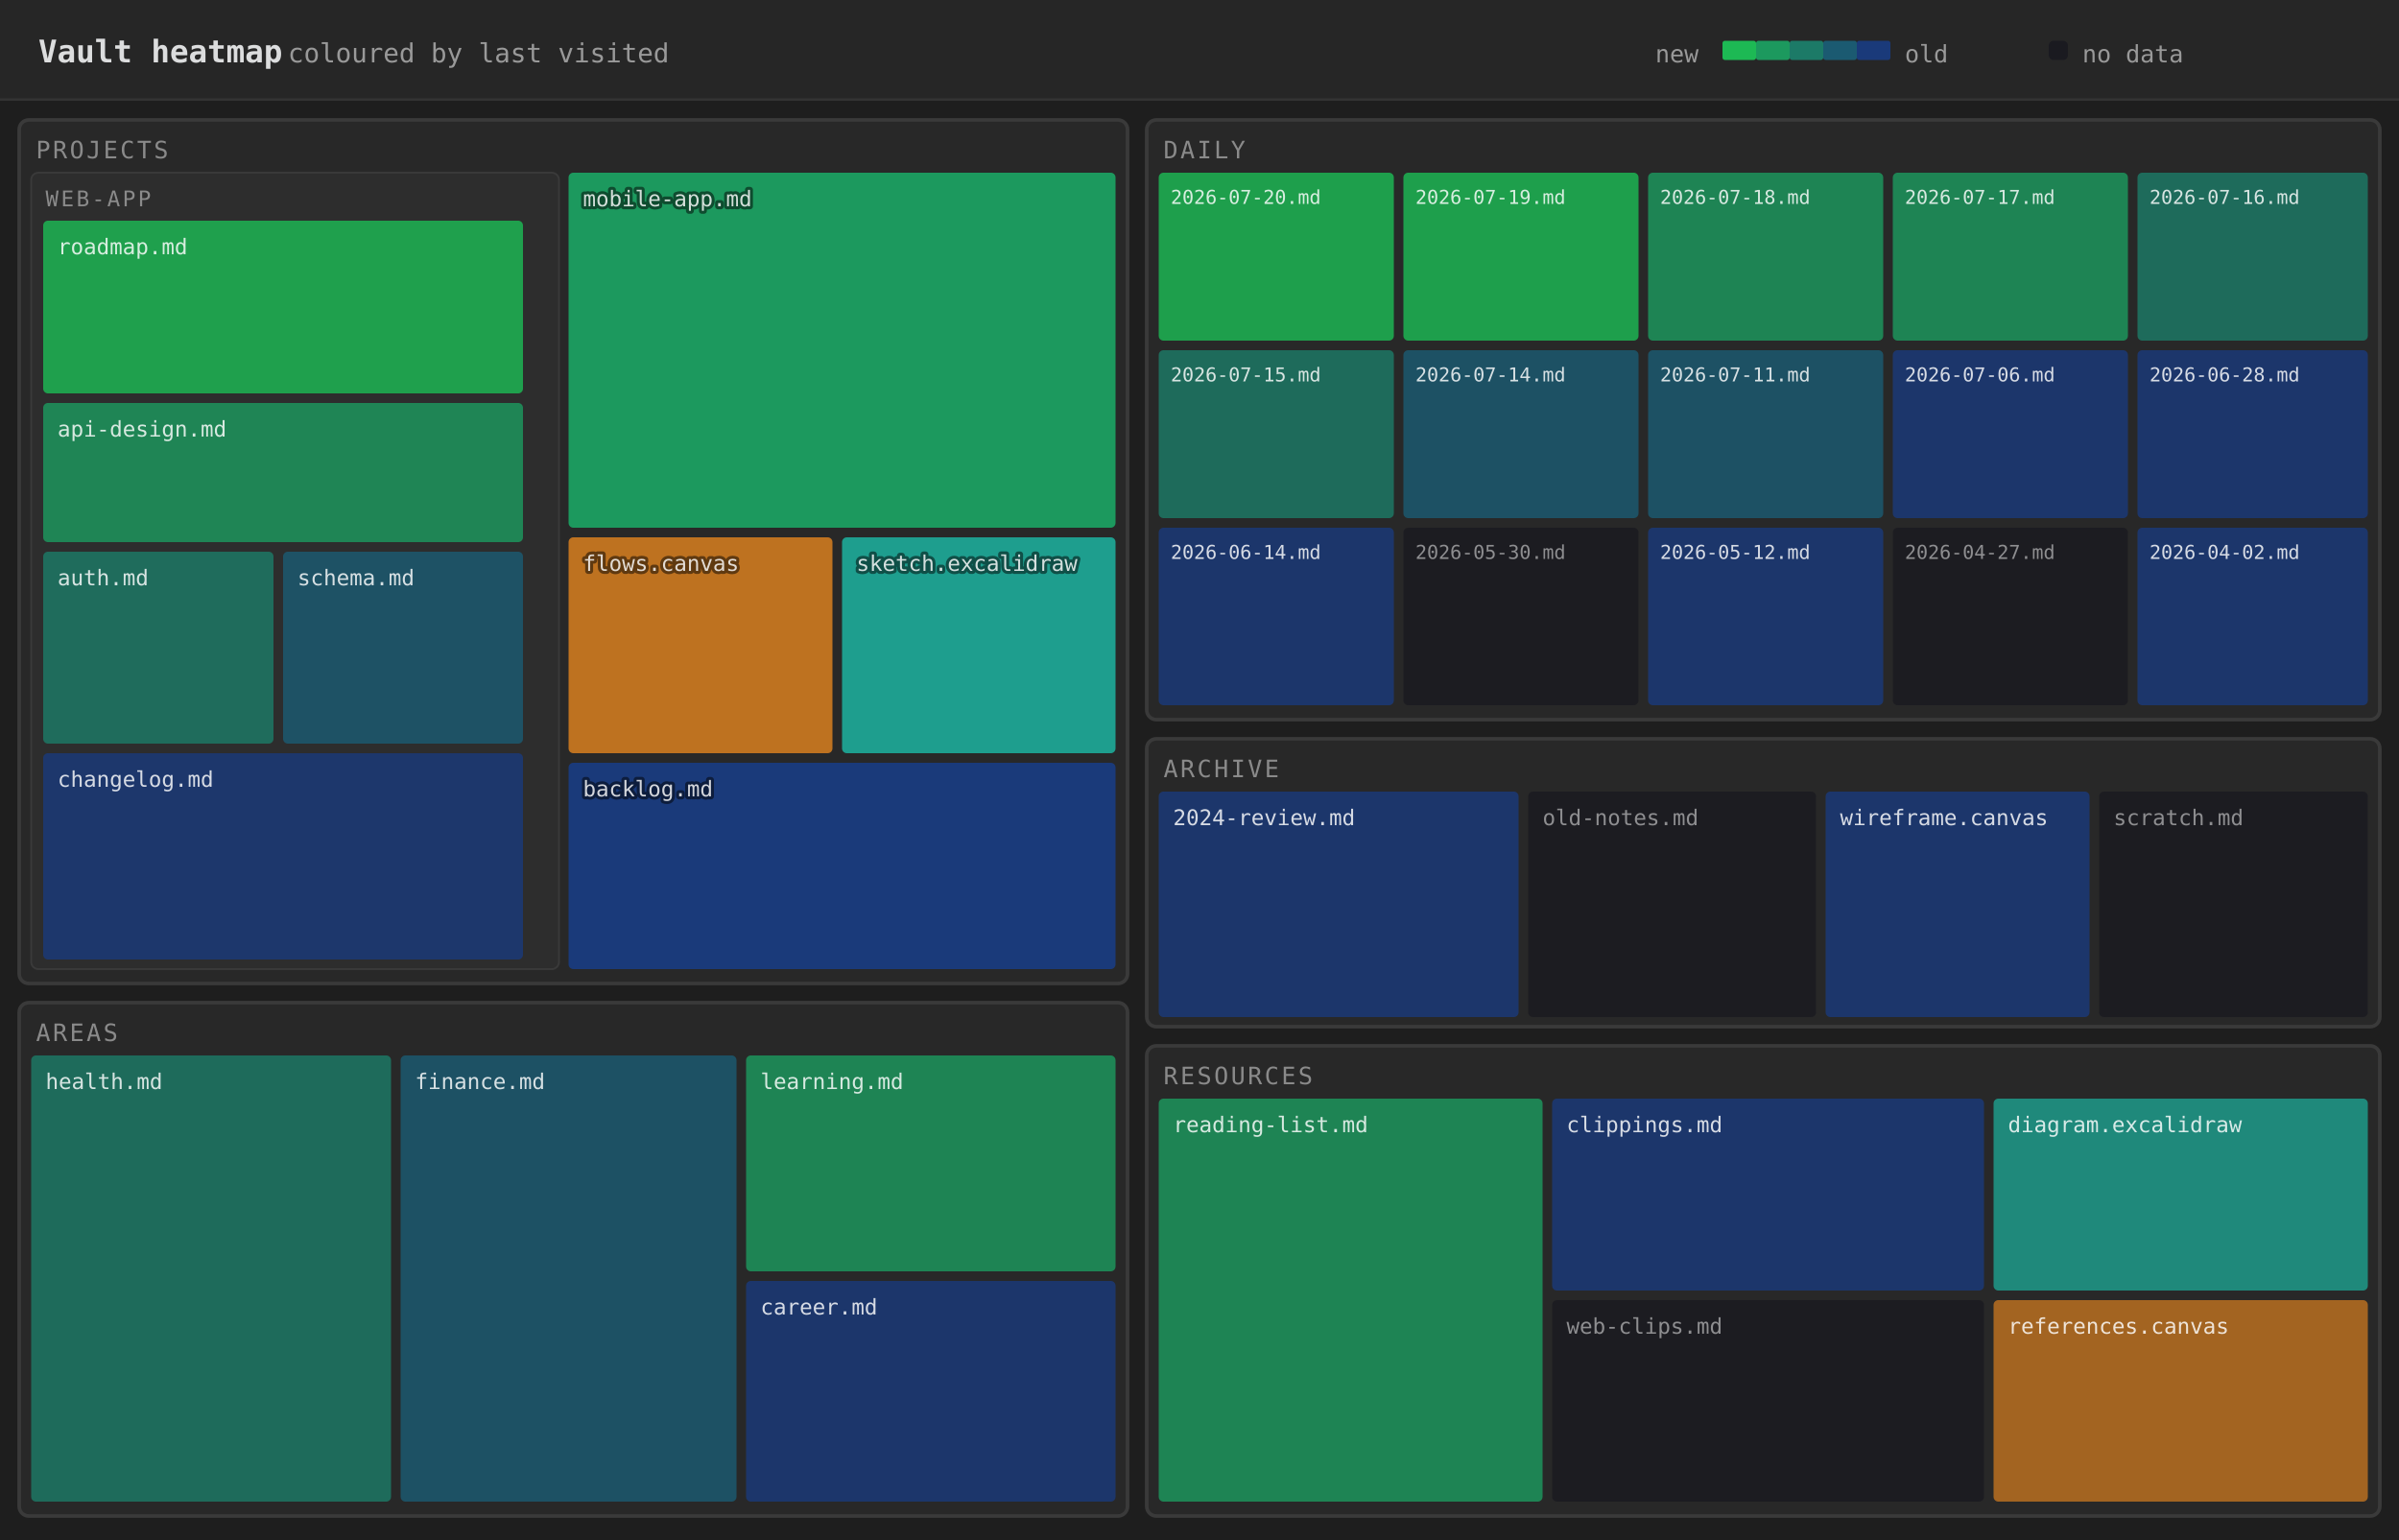
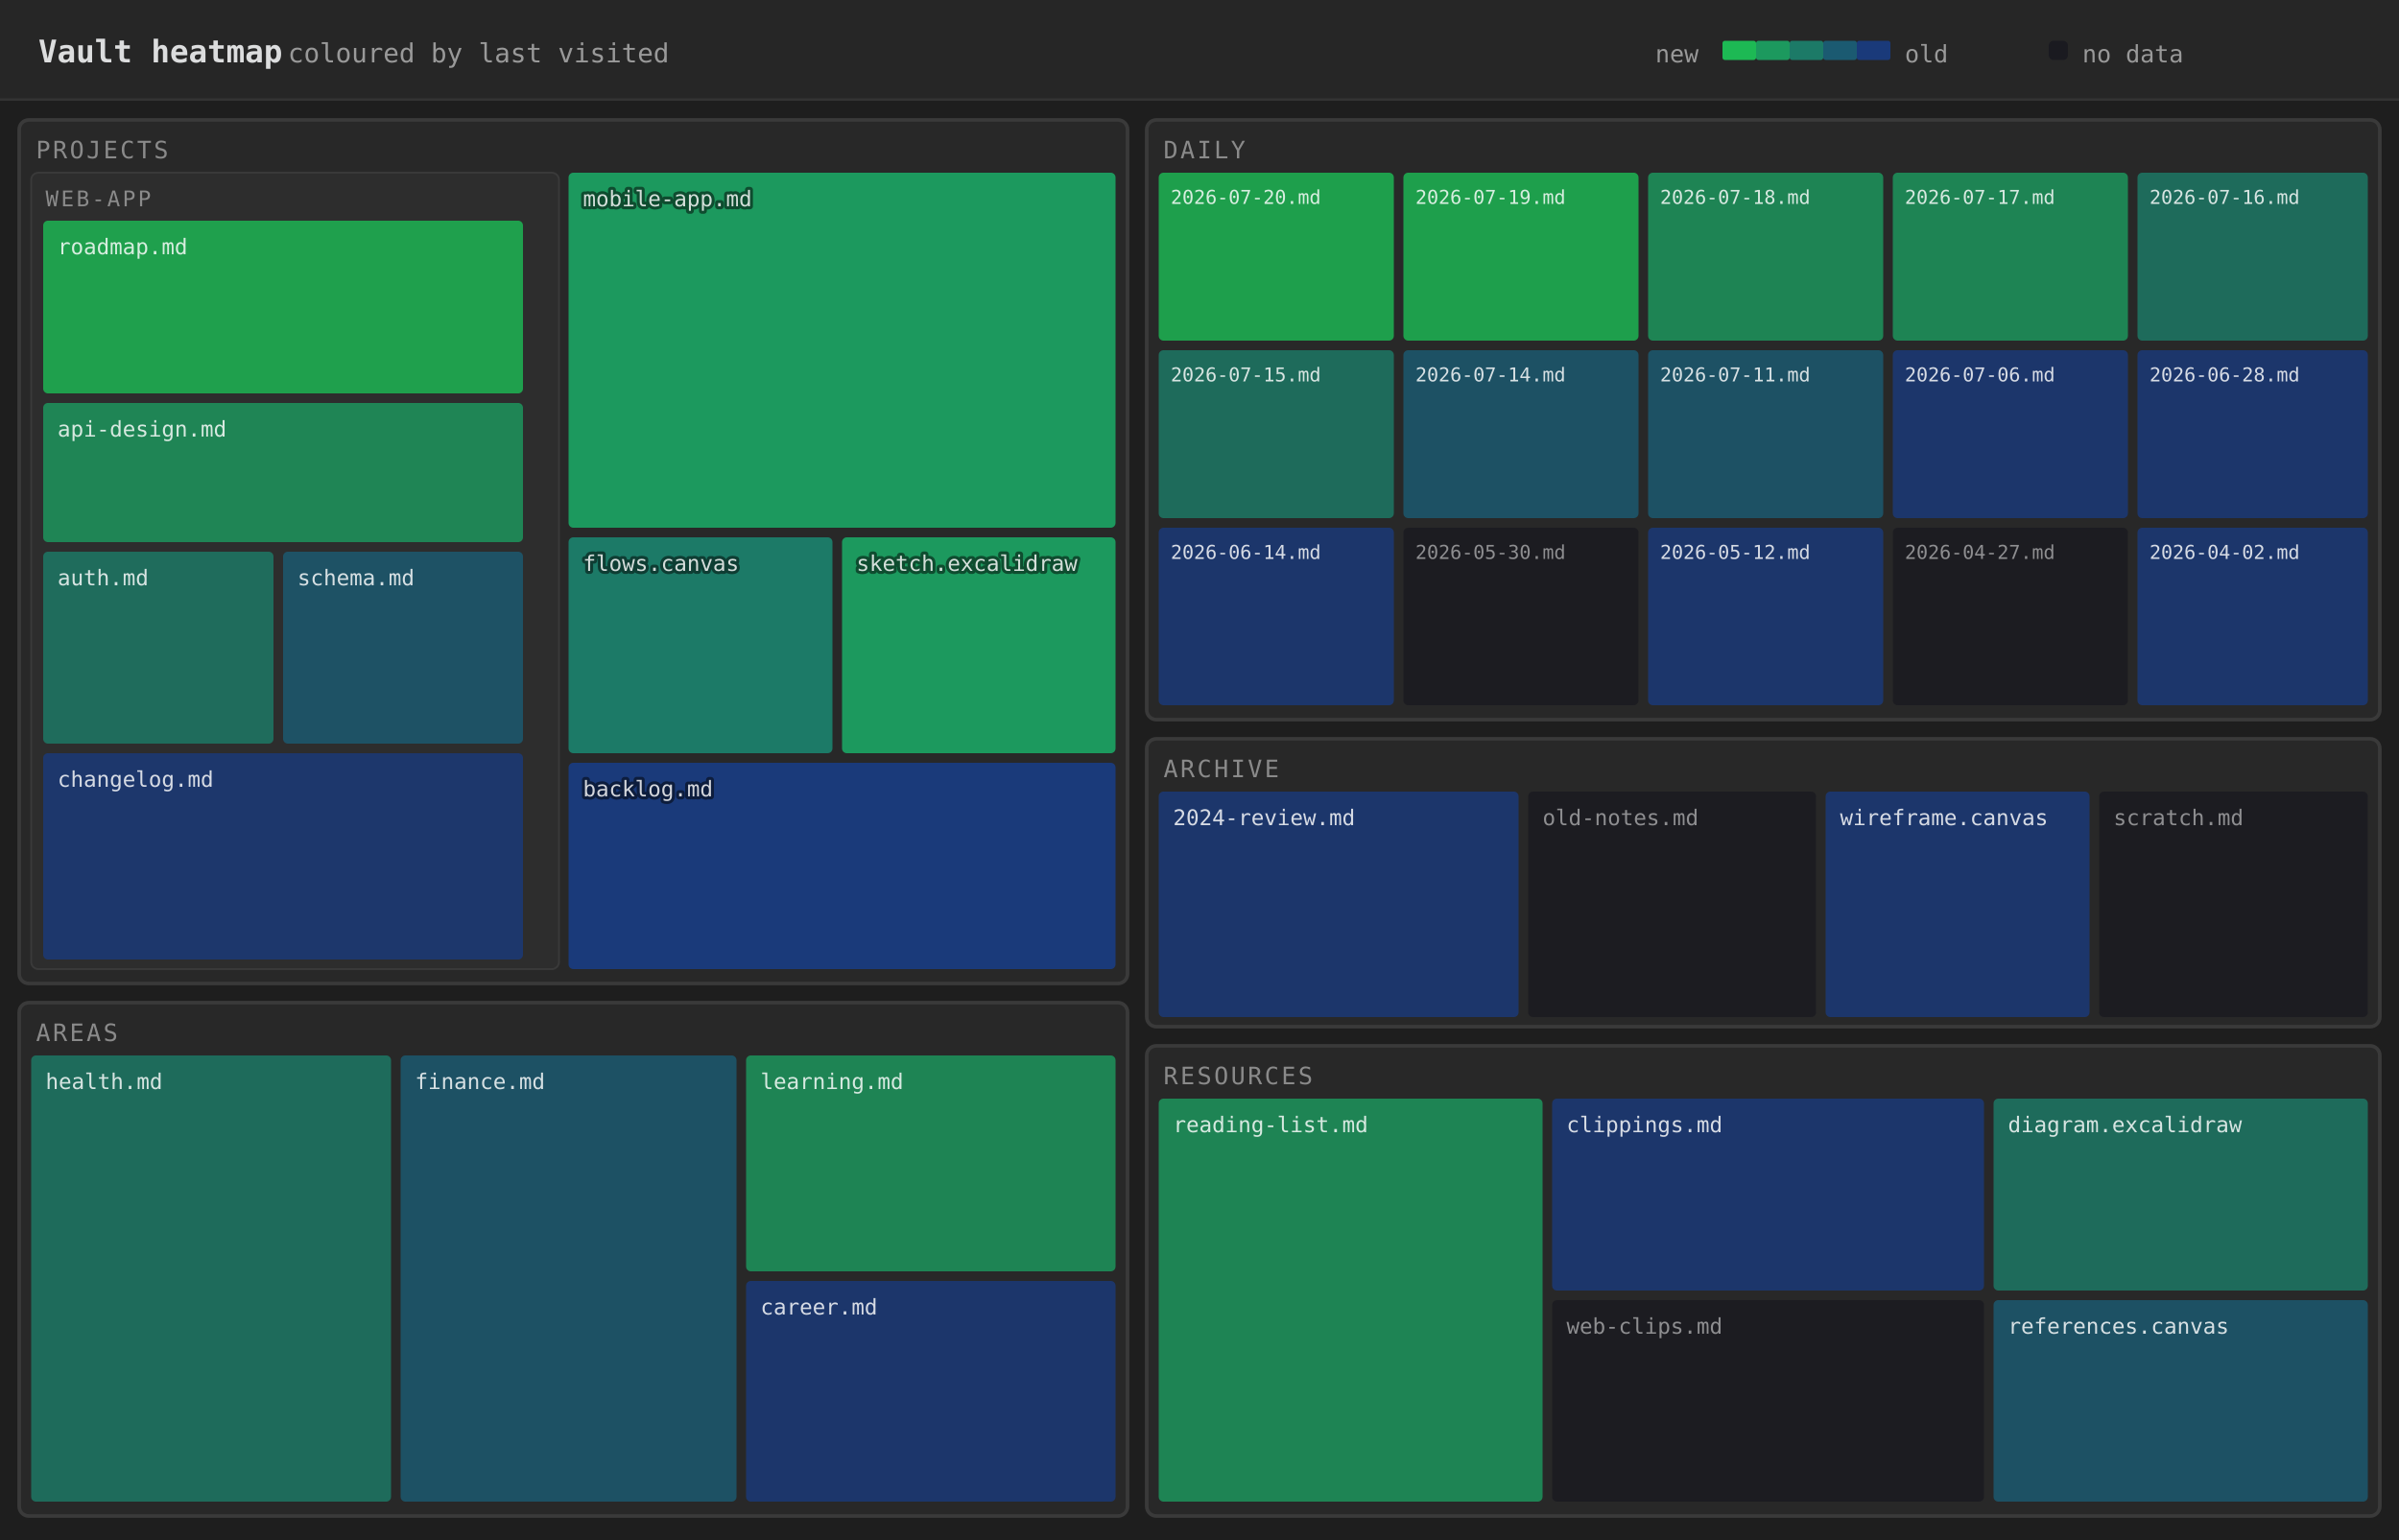
<svg xmlns="http://www.w3.org/2000/svg" width="1000" height="642" viewBox="0 0 1000 642" font-family="ui-monospace, SFMono-Regular, Menlo, Consolas, monospace">
  <rect x="0" y="0" width="1000" height="642" fill="#1e1e1e" />
  <rect x="0" y="0" width="1000" height="42" fill="#262626" />
  <rect x="0" y="41" width="1000" height="1" fill="#333333" />
  <text x="16" y="26" font-size="13" font-weight="600" fill="#dcddde">Vault heatmap</text>
  <text x="120" y="26" font-size="11" fill="#999999">coloured by last visited</text>
  <text x="690" y="26" font-size="10" fill="#999999">new</text>
  <rect x="718" y="17" width="14" height="8" rx="1" fill="#1db954" />
  <rect x="732" y="17" width="14" height="8" rx="1" fill="#1c995e" />
  <rect x="746" y="17" width="14" height="8" rx="1" fill="#1c7a67" />
  <rect x="760" y="17" width="14" height="8" rx="1" fill="#1b5a71" />
  <rect x="774" y="17" width="14" height="8" rx="1" fill="#1a3a7a" />
  <text x="794" y="26" font-size="10" fill="#999999">old</text>
  <rect x="854" y="17" width="8" height="8" rx="2" fill="#1a1a20" />
  <text x="868" y="26" font-size="10" fill="#999999">no data</text>
  <rect x="8" y="50" width="462" height="360" rx="4" fill="#282828" stroke="#3a3a3a" stroke-width="1.5" />
  <text x="15" y="66" font-size="10" font-weight="500" letter-spacing="1" fill="#8a8a8a">PROJECTS</text>
  <rect x="13" y="72" width="220" height="332" rx="3" fill="#2d2d2d" stroke="#3a3a3a" stroke-width="0.75" />
  <text x="19" y="86" font-size="9" letter-spacing="1" fill="#8a8a8a">WEB-APP</text>
  <g font-size="9" fill="#ffffff" fill-opacity="0.82" paint-order="stroke" stroke="#000000" stroke-opacity="0.5" stroke-width="2.5" stroke-linejoin="round">
    <rect x="18" y="92" width="200" height="72" rx="2" fill="#1db954" stroke="none" />
    <text x="24" y="106" stroke="none" fill-opacity="0.82">roadmap.md</text>
    <rect x="18" y="168" width="200" height="58" rx="2" fill="#1c995e" stroke="none" />
    <text x="24" y="182" stroke="none">api-design.md</text>
    <rect x="18" y="230" width="96" height="80" rx="2" fill="#1c7a67" stroke="none" />
    <text x="24" y="244" stroke="none">auth.md</text>
    <rect x="118" y="230" width="100" height="80" rx="2" fill="#1b5a71" stroke="none" />
    <text x="124" y="244" stroke="none">schema.md</text>
    <rect x="18" y="314" width="200" height="86" rx="2" fill="#1a3a7a" stroke="none" />
    <text x="24" y="328" stroke="none">changelog.md</text>
  </g>
  <g font-size="9" fill="#ffffff">
    <rect x="237" y="72" width="228" height="148" rx="2" fill="#1c995e" />
    <text x="243" y="86" fill-opacity="0.82" paint-order="stroke" stroke="#000000" stroke-opacity="0.5" stroke-width="2.5" stroke-linejoin="round">mobile-app.md</text>
-     <rect x="237" y="224" width="110" height="90" rx="2" fill="#be7220" />
+     <rect x="237" y="224" width="110" height="90" rx="2" fill="#1c7a67" />
    <text x="243" y="238" fill-opacity="0.82" paint-order="stroke" stroke="#000000" stroke-opacity="0.5" stroke-width="2.5" stroke-linejoin="round">flows.canvas</text>
-     <rect x="351" y="224" width="114" height="90" rx="2" fill="#1e9e8e" />
+     <rect x="351" y="224" width="114" height="90" rx="2" fill="#1c995e" />
    <text x="357" y="238" fill-opacity="0.82" paint-order="stroke" stroke="#000000" stroke-opacity="0.5" stroke-width="2.5" stroke-linejoin="round">sketch.excalidraw</text>
    <rect x="237" y="318" width="228" height="86" rx="2" fill="#1a3a7a" />
    <text x="243" y="332" fill-opacity="0.82" paint-order="stroke" stroke="#000000" stroke-opacity="0.5" stroke-width="2.5" stroke-linejoin="round">backlog.md</text>
  </g>
  <rect x="8" y="418" width="462" height="214" rx="4" fill="#282828" stroke="#3a3a3a" stroke-width="1.5" />
  <text x="15" y="434" font-size="10" font-weight="500" letter-spacing="1" fill="#8a8a8a">AREAS</text>
  <g font-size="9" fill="#ffffff" fill-opacity="0.82" paint-order="stroke" stroke="#000000" stroke-opacity="0.5" stroke-width="2.5" stroke-linejoin="round">
    <rect x="13" y="440" width="150" height="186" rx="2" fill="#1c7a67" stroke="none" />
    <text x="19" y="454" stroke="none">health.md</text>
    <rect x="167" y="440" width="140" height="186" rx="2" fill="#1b5a71" stroke="none" />
    <text x="173" y="454" stroke="none">finance.md</text>
    <rect x="311" y="440" width="154" height="90" rx="2" fill="#1c995e" stroke="none" />
    <text x="317" y="454" stroke="none">learning.md</text>
    <rect x="311" y="534" width="154" height="92" rx="2" fill="#1a3a7a" stroke="none" />
    <text x="317" y="548" stroke="none">career.md</text>
  </g>
  <rect x="478" y="50" width="514" height="250" rx="4" fill="#282828" stroke="#3a3a3a" stroke-width="1.5" />
  <text x="485" y="66" font-size="10" font-weight="500" letter-spacing="1" fill="#8a8a8a">DAILY</text>
  <g font-size="8" fill="#ffffff" fill-opacity="0.82" paint-order="stroke" stroke="#000000" stroke-opacity="0.5" stroke-width="2px" stroke-linejoin="round">
    <rect x="483" y="72" width="98" height="70" rx="2" fill="#1db954" stroke="none" />
    <text x="488" y="85" stroke="none">2026-07-20.md</text>
    <rect x="585" y="72" width="98" height="70" rx="2" fill="#1db954" stroke="none" />
    <text x="590" y="85" stroke="none">2026-07-19.md</text>
    <rect x="687" y="72" width="98" height="70" rx="2" fill="#1c995e" stroke="none" />
    <text x="692" y="85" stroke="none">2026-07-18.md</text>
    <rect x="789" y="72" width="98" height="70" rx="2" fill="#1c995e" stroke="none" />
    <text x="794" y="85" stroke="none">2026-07-17.md</text>
    <rect x="891" y="72" width="96" height="70" rx="2" fill="#1c7a67" stroke="none" />
    <text x="896" y="85" stroke="none">2026-07-16.md</text>
    <rect x="483" y="146" width="98" height="70" rx="2" fill="#1c7a67" stroke="none" />
    <text x="488" y="159" stroke="none">2026-07-15.md</text>
    <rect x="585" y="146" width="98" height="70" rx="2" fill="#1b5a71" stroke="none" />
    <text x="590" y="159" stroke="none">2026-07-14.md</text>
    <rect x="687" y="146" width="98" height="70" rx="2" fill="#1b5a71" stroke="none" />
    <text x="692" y="159" stroke="none">2026-07-11.md</text>
    <rect x="789" y="146" width="98" height="70" rx="2" fill="#1a3a7a" stroke="none" />
    <text x="794" y="159" stroke="none">2026-07-06.md</text>
    <rect x="891" y="146" width="96" height="70" rx="2" fill="#1a3a7a" stroke="none" />
    <text x="896" y="159" stroke="none">2026-06-28.md</text>
    <rect x="483" y="220" width="98" height="74" rx="2" fill="#1a3a7a" stroke="none" />
    <text x="488" y="233" stroke="none">2026-06-14.md</text>
    <rect x="585" y="220" width="98" height="74" rx="2" fill="#1a1a20" stroke="none" />
    <text x="590" y="233" stroke="none" fill-opacity="0.5">2026-05-30.md</text>
    <rect x="687" y="220" width="98" height="74" rx="2" fill="#1a3a7a" stroke="none" />
    <text x="692" y="233" stroke="none">2026-05-12.md</text>
    <rect x="789" y="220" width="98" height="74" rx="2" fill="#1a1a20" stroke="none" />
    <text x="794" y="233" stroke="none" fill-opacity="0.5">2026-04-27.md</text>
    <rect x="891" y="220" width="96" height="74" rx="2" fill="#1a3a7a" stroke="none" />
    <text x="896" y="233" stroke="none">2026-04-02.md</text>
  </g>
  <rect x="478" y="308" width="514" height="120" rx="4" fill="#282828" stroke="#3a3a3a" stroke-width="1.5" />
  <text x="485" y="324" font-size="10" font-weight="500" letter-spacing="1" fill="#8a8a8a">ARCHIVE</text>
  <g font-size="9" fill="#ffffff" fill-opacity="0.82" paint-order="stroke" stroke="#000000" stroke-opacity="0.5" stroke-width="2.5" stroke-linejoin="round">
    <rect x="483" y="330" width="150" height="94" rx="2" fill="#1a3a7a" stroke="none" />
    <text x="489" y="344" stroke="none">2024-review.md</text>
    <rect x="637" y="330" width="120" height="94" rx="2" fill="#1a1a20" stroke="none" />
    <text x="643" y="344" stroke="none" fill-opacity="0.5">old-notes.md</text>
    <rect x="761" y="330" width="110" height="94" rx="2" fill="#1a3a7a" stroke="none" />
    <text x="767" y="344" stroke="none">wireframe.canvas</text>
    <rect x="875" y="330" width="112" height="94" rx="2" fill="#1a1a20" stroke="none" />
    <text x="881" y="344" stroke="none" fill-opacity="0.5">scratch.md</text>
  </g>
  <rect x="478" y="436" width="514" height="196" rx="4" fill="#282828" stroke="#3a3a3a" stroke-width="1.5" />
  <text x="485" y="452" font-size="10" font-weight="500" letter-spacing="1" fill="#8a8a8a">RESOURCES</text>
  <g font-size="9" fill="#ffffff" fill-opacity="0.82" paint-order="stroke" stroke="#000000" stroke-opacity="0.5" stroke-width="2.5" stroke-linejoin="round">
    <rect x="483" y="458" width="160" height="168" rx="2" fill="#1c995e" stroke="none" />
    <text x="489" y="472" stroke="none">reading-list.md</text>
    <rect x="647" y="458" width="180" height="80" rx="2" fill="#1a3a7a" stroke="none" />
    <text x="653" y="472" stroke="none">clippings.md</text>
    <rect x="647" y="542" width="180" height="84" rx="2" fill="#1a1a20" stroke="none" />
    <text x="653" y="556" stroke="none" fill-opacity="0.5">web-clips.md</text>
-     <rect x="831" y="458" width="156" height="80" rx="2" fill="#1e9e8e" stroke="none" />
+     <rect x="831" y="458" width="156" height="80" rx="2" fill="#1c7a67" stroke="none" />
    <text x="837" y="472" stroke="none">diagram.excalidraw</text>
-     <rect x="831" y="542" width="156" height="84" rx="2" fill="#be7220" stroke="none" />
+     <rect x="831" y="542" width="156" height="84" rx="2" fill="#1b5a71" stroke="none" />
    <text x="837" y="556" stroke="none">references.canvas</text>
  </g>
</svg>
